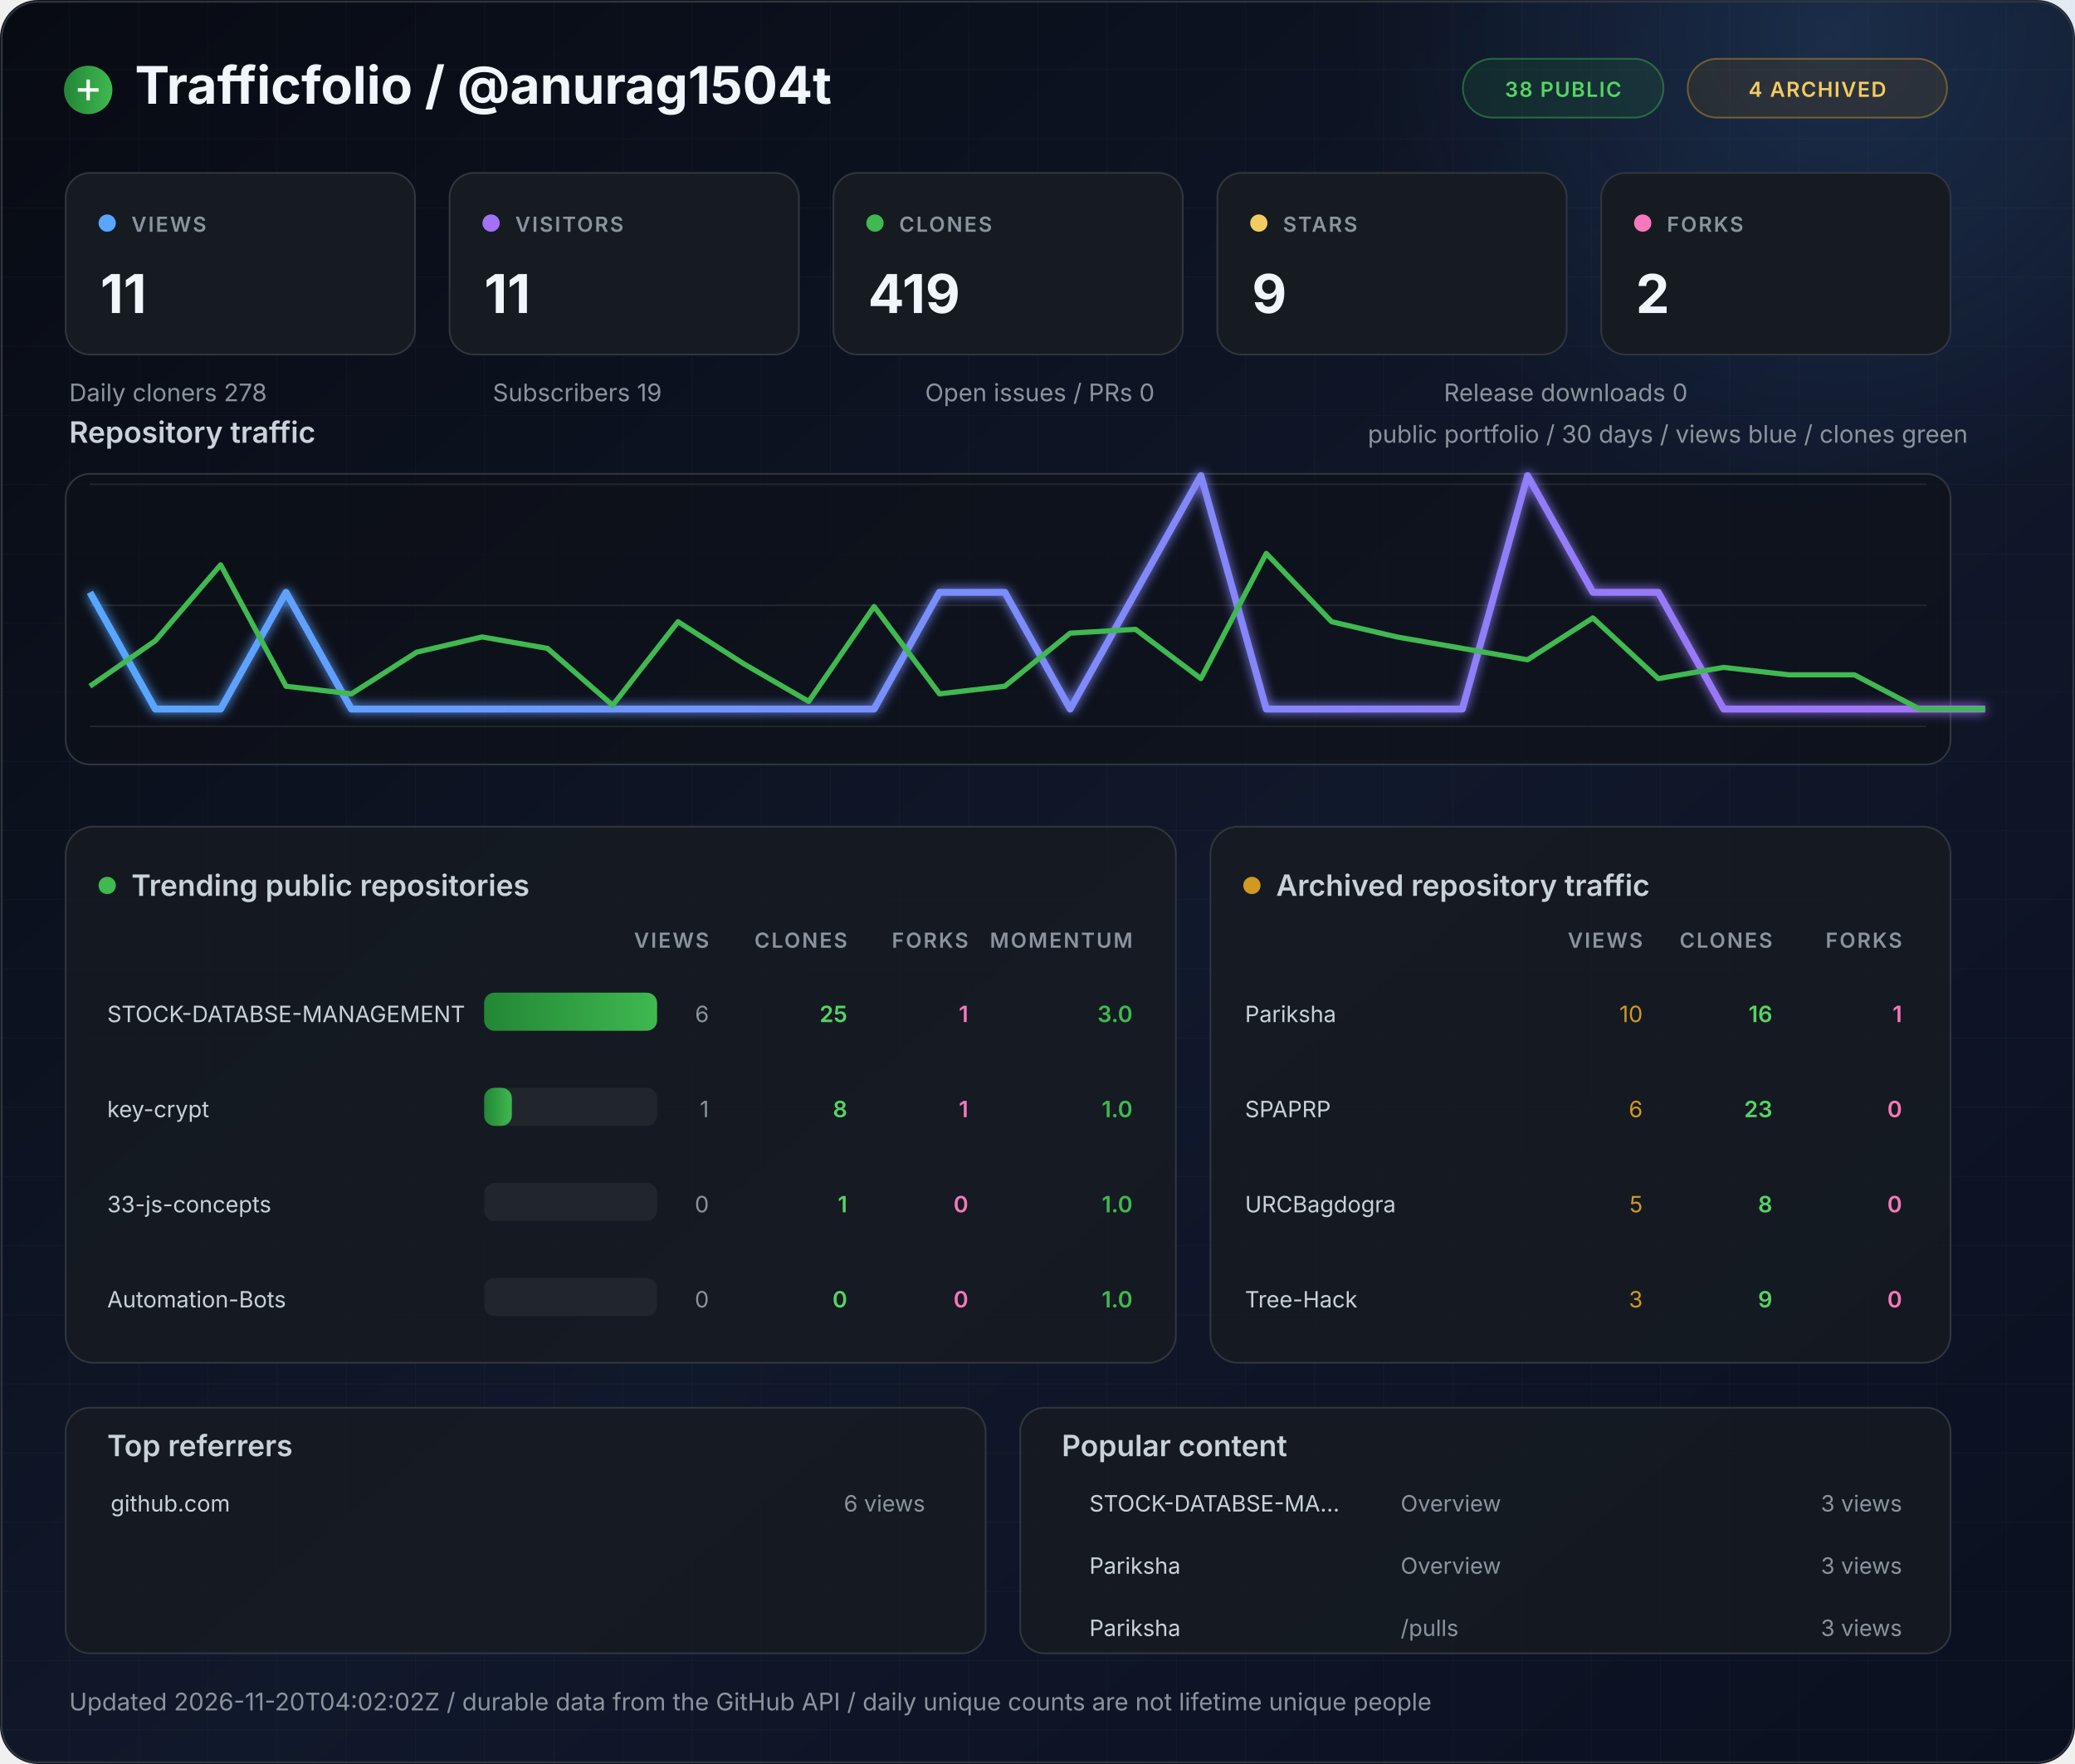
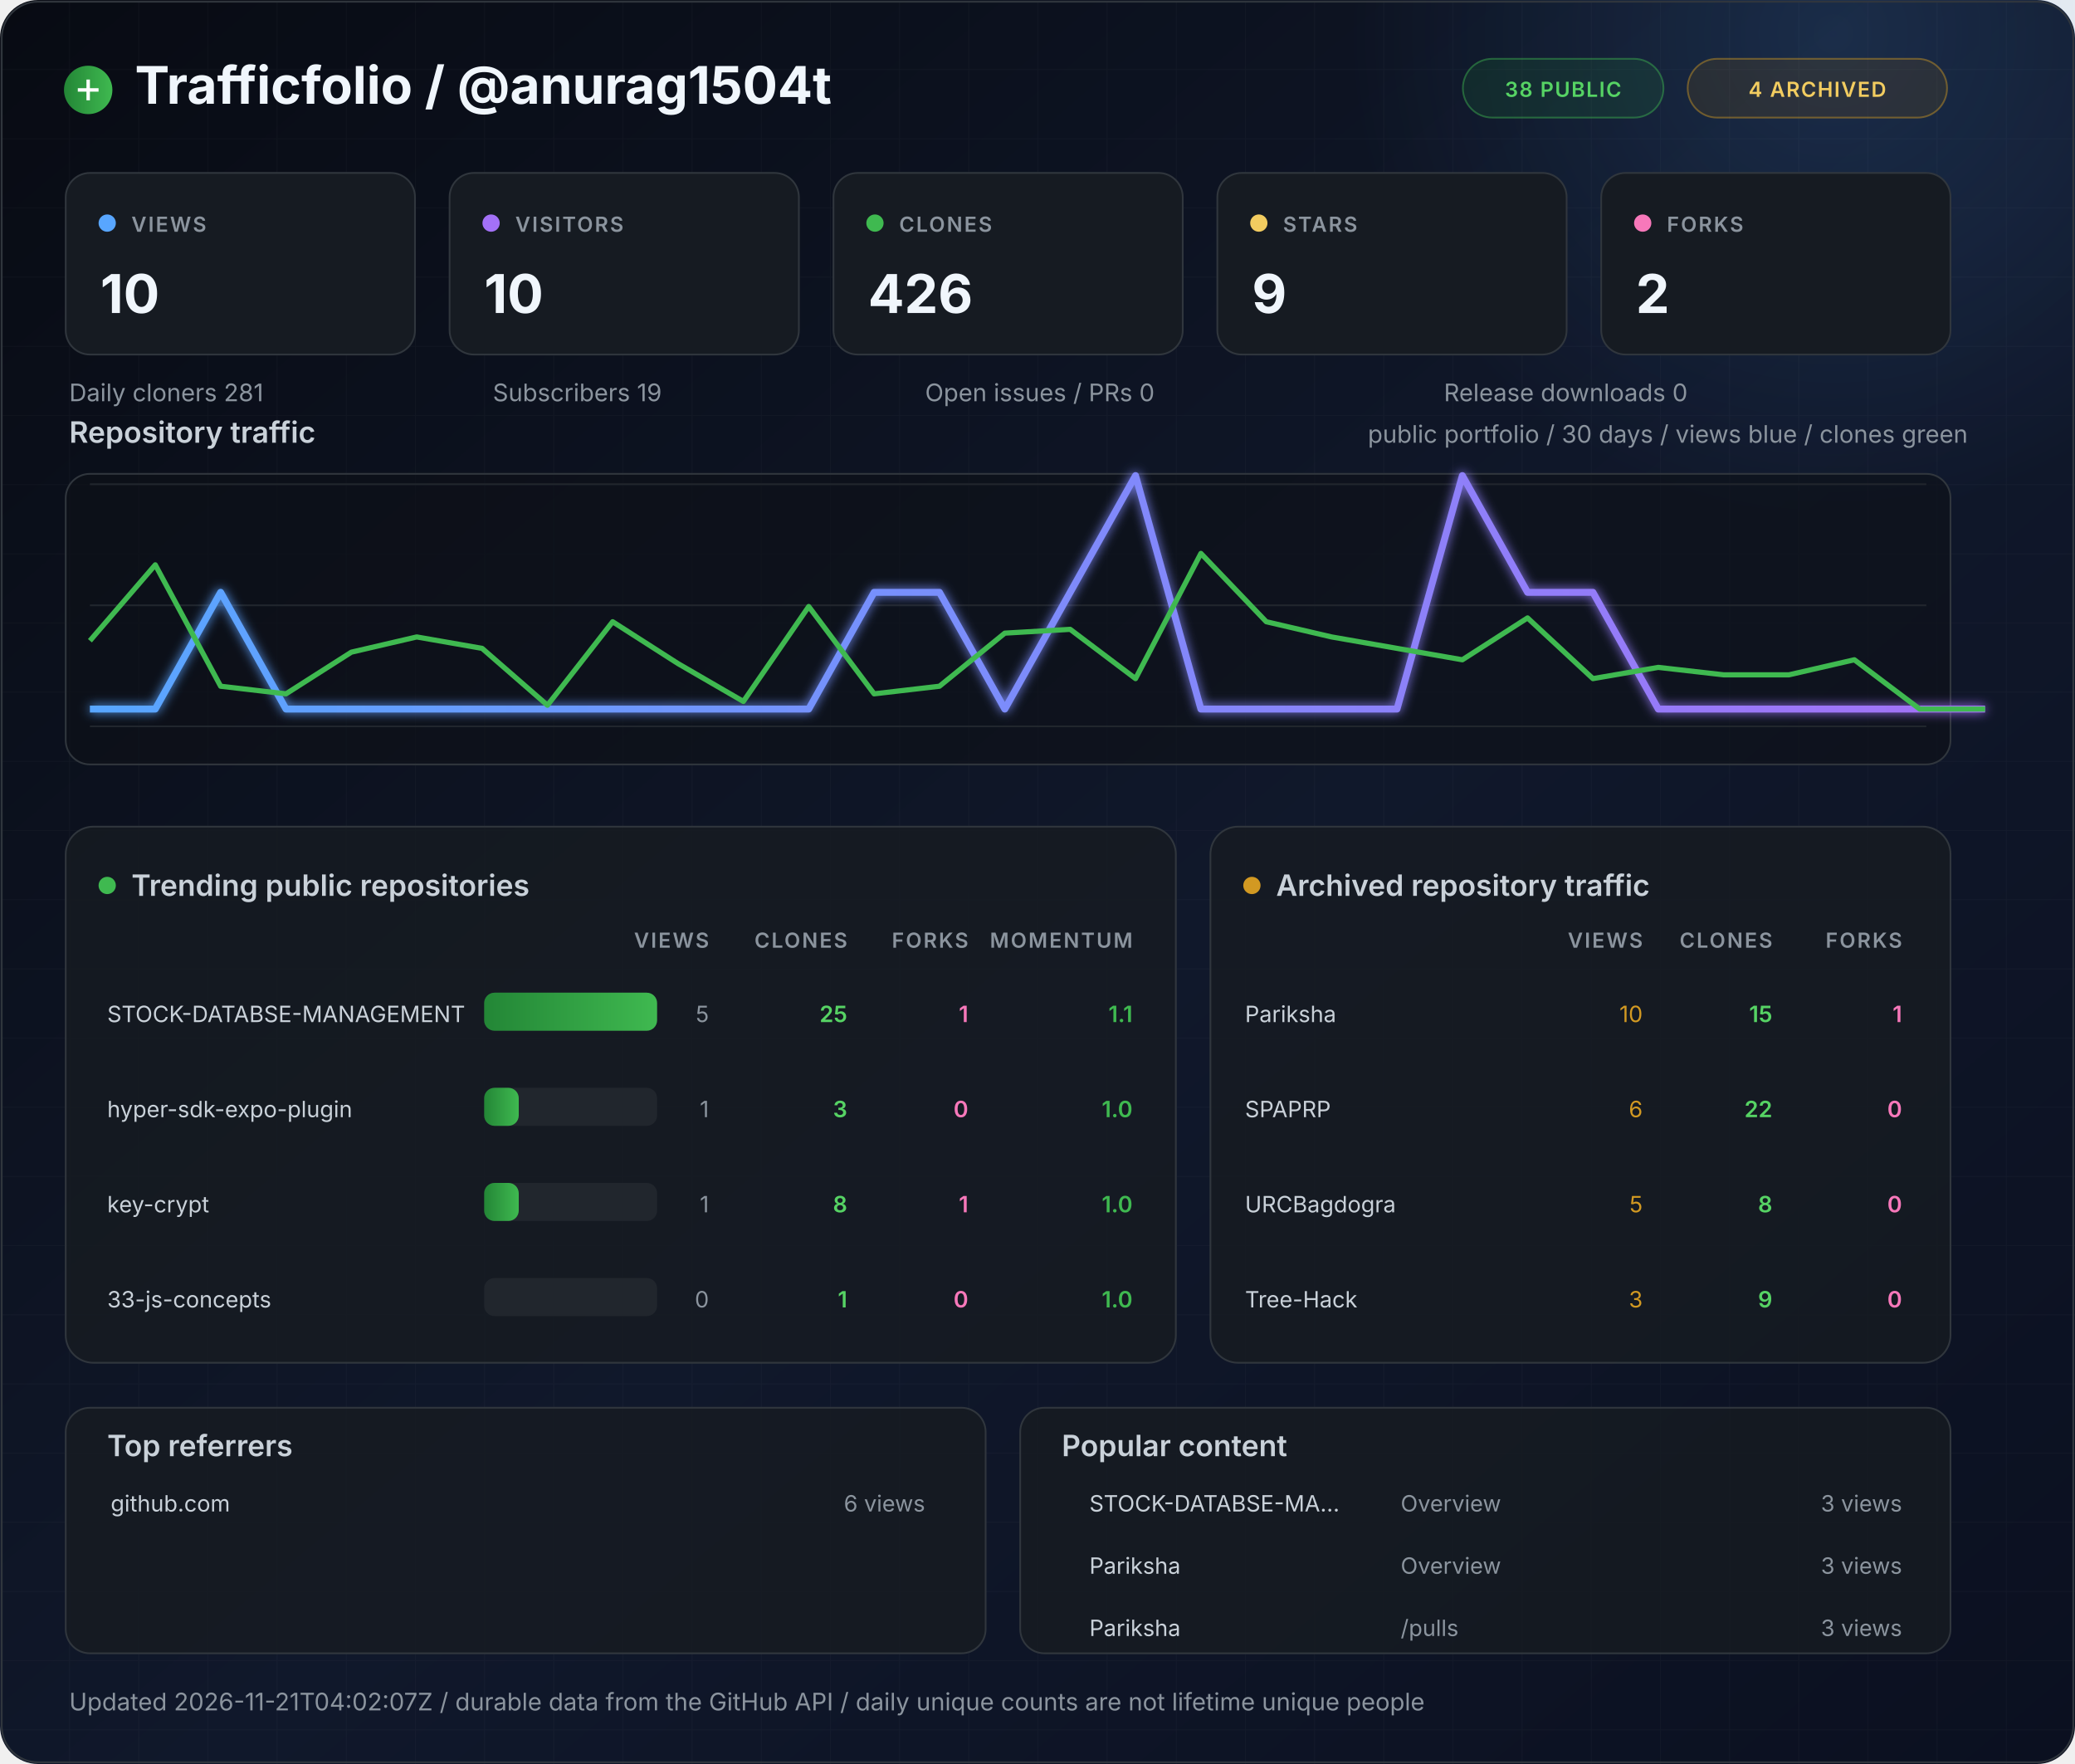
<svg xmlns="http://www.w3.org/2000/svg" width="1200" height="1020" viewBox="0 0 1200 1020" role="img" aria-label="Trafficfolio GitHub analytics dashboard for anurag1504t">
  <defs>
    <linearGradient id="bg" x1="0" y1="0" x2="1" y2="1">
      <stop stop-color="#080b13" />
      <stop offset=".55" stop-color="#10182b" />
      <stop offset="1" stop-color="#0b1020" />
    </linearGradient>
    <linearGradient id="line" x1="0" y1="0" x2="1" y2="0">
      <stop stop-color="#58a6ff" />
      <stop offset="1" stop-color="#a371f7" />
    </linearGradient>
    <linearGradient id="bar" x1="0" y1="0" x2="1" y2="0">
      <stop stop-color="#238636" />
      <stop offset="1" stop-color="#3fb950" />
    </linearGradient>
    <linearGradient id="archiveBar" x1="0" y1="0" x2="1" y2="0">
      <stop stop-color="#9e6a03" />
      <stop offset="1" stop-color="#f2cc60" />
    </linearGradient>
    <radialGradient id="ambient">
      <stop stop-color="#58a6ff" stop-opacity=".16" />
      <stop offset="1" stop-color="#58a6ff" stop-opacity="0" />
    </radialGradient>
    <pattern id="grid" width="40" height="40" patternUnits="userSpaceOnUse">
      <path d="M40 0H0V40" fill="none" stroke="#ffffff" stroke-opacity=".025" />
    </pattern>
    <filter id="glow">
      <feGaussianBlur stdDeviation="3" result="b" />
      <feMerge>
        <feMergeNode in="b" />
        <feMergeNode in="SourceGraphic" />
      </feMerge>
    </filter>
    <style>
    .title{font:750 30px -apple-system,BlinkMacSystemFont,"Segoe UI",sans-serif;fill:#f0f6fc}
    .subtitle{font:14px -apple-system,BlinkMacSystemFont,"Segoe UI",sans-serif;fill:#8b949e}
    .label{font:600 12px -apple-system,BlinkMacSystemFont,"Segoe UI",sans-serif;fill:#8b949e;letter-spacing:1px}
    .metric{font:700 31px -apple-system,BlinkMacSystemFont,"Segoe UI",sans-serif;fill:#f0f6fc}
    .section{font:600 17px -apple-system,BlinkMacSystemFont,"Segoe UI",sans-serif;fill:#c9d1d9}
    .repo,.value,.trend,.archive,.clone,.fork{font:13px -apple-system,BlinkMacSystemFont,"Segoe UI",sans-serif;fill:#c9d1d9}
    .value{fill:#8b949e} .trend{fill:#3fb950;font-weight:600} .archive{fill:#d29922}
    .clone{fill:#56d364;font-weight:600} .fork{fill:#f778ba;font-weight:600}
    .pill{font:600 12px -apple-system,BlinkMacSystemFont,"Segoe UI",sans-serif;letter-spacing:.7px}
  </style>
  </defs>
  <rect width="1200" height="1020" rx="22" fill="url(#bg)" />
  <rect width="1200" height="1020" rx="22" fill="url(#grid)" />
  <circle cx="1060" cy="20" r="280" fill="url(#ambient)" />
  <rect x="1" y="1" width="1198" height="1018" rx="21" fill="none" stroke="#30363d" />
  <circle cx="51" cy="52" r="14" fill="url(#bar)" />
  <path d="M45 52h12M51 46v12" stroke="#fff" stroke-width="2" />
  <text x="78" y="60" class="title">Trafficfolio / @anurag1504t</text>
  <rect x="846" y="34" width="116" height="34" rx="17" fill="#238636" fill-opacity=".16" stroke="#3fb950" stroke-opacity=".45" />
  <text x="904" y="56" text-anchor="middle" class="pill" fill="#56d364">38 PUBLIC</text>
  <rect x="976" y="34" width="150" height="34" rx="17" fill="#9e6a03" fill-opacity=".14" stroke="#d29922" stroke-opacity=".45" />
  <text x="1051" y="56" text-anchor="middle" class="pill" fill="#f2cc60">4 ARCHIVED</text>
  <rect x="38" y="100" width="202" height="105" rx="14" fill="#161b22" stroke="#30363d" />
  <circle cx="62" cy="129" r="5" fill="#58a6ff" />
  <text x="76" y="134" class="label">VIEWS</text>
-   <text x="58" y="181" class="metric">11</text>
+   <text x="58" y="181" class="metric">10</text>
  <rect x="260" y="100" width="202" height="105" rx="14" fill="#161b22" stroke="#30363d" />
  <circle cx="284" cy="129" r="5" fill="#a371f7" />
  <text x="298" y="134" class="label">VISITORS</text>
-   <text x="280" y="181" class="metric">11</text>
+   <text x="280" y="181" class="metric">10</text>
  <rect x="482" y="100" width="202" height="105" rx="14" fill="#161b22" stroke="#30363d" />
  <circle cx="506" cy="129" r="5" fill="#3fb950" />
  <text x="520" y="134" class="label">CLONES</text>
-   <text x="502" y="181" class="metric">419</text>
+   <text x="502" y="181" class="metric">426</text>
  <rect x="704" y="100" width="202" height="105" rx="14" fill="#161b22" stroke="#30363d" />
  <circle cx="728" cy="129" r="5" fill="#f2cc60" />
  <text x="742" y="134" class="label">STARS</text>
  <text x="724" y="181" class="metric">9</text>
  <rect x="926" y="100" width="202" height="105" rx="14" fill="#161b22" stroke="#30363d" />
  <circle cx="950" cy="129" r="5" fill="#f778ba" />
  <text x="964" y="134" class="label">FORKS</text>
  <text x="946" y="181" class="metric">2</text>
-   <text x="40" y="232" class="subtitle">Daily cloners 278</text>
+   <text x="40" y="232" class="subtitle">Daily cloners 281</text>
  <text x="285" y="232" class="subtitle">Subscribers 19</text>
  <text x="535" y="232" class="subtitle">Open issues / PRs 0</text>
  <text x="835" y="232" class="subtitle">Release downloads 0</text>
  <text x="40" y="256" class="section">Repository traffic</text>
  <text x="1138" y="256" text-anchor="end" class="subtitle">public portfolio / 30 days / views blue / clones green</text>
  <rect x="38" y="274" width="1090" height="168" rx="14" fill="#0d1117" fill-opacity=".62" stroke="#30363d" />
  <line x1="52" y1="420" x2="1114" y2="420" stroke="#21262d" />
  <line x1="52" y1="350" x2="1114" y2="350" stroke="#21262d" />
  <line x1="52" y1="280" x2="1114" y2="280" stroke="#21262d" />
-   <polyline points="52.0,342.5 89.8,410.0 127.6,410.0 165.4,342.5 203.2,410.0 241.0,410.0 278.8,410.0 316.6,410.0 354.3,410.0 392.1,410.0 429.9,410.0 467.7,410.0 505.5,410.0 543.3,342.5 581.1,342.5 618.9,410.0 656.7,342.5 694.5,275.0 732.3,410.0 770.1,410.0 807.9,410.0 845.7,410.0 883.4,275.0 921.2,342.5 959.0,342.5 996.8,410.0 1034.6,410.0 1072.4,410.0 1110.2,410.0 1148.0,410.0" fill="none" stroke="url(#line)" stroke-width="4" stroke-linejoin="round" filter="url(#glow)" />
-   <polyline points="52.0,396.8 89.8,370.5 127.6,326.6 165.4,396.8 203.2,401.2 241.0,377.1 278.8,368.3 316.6,374.9 354.3,407.8 392.1,359.5 429.9,383.7 467.7,405.6 505.5,350.7 543.3,401.2 581.1,396.8 618.9,366.1 656.7,363.9 694.5,392.4 732.3,320.0 770.1,359.5 807.9,368.3 845.7,374.9 883.4,381.5 921.2,357.3 959.0,392.4 996.8,385.9 1034.6,390.2 1072.4,390.2 1110.2,410.0 1148.0,410.0" fill="none" stroke="#3fb950" stroke-width="3" stroke-linejoin="round" />
+   <polyline points="52.0,410.0 89.8,410.0 127.6,342.5 165.4,410.0 203.2,410.0 241.0,410.0 278.8,410.0 316.6,410.0 354.3,410.0 392.1,410.0 429.9,410.0 467.7,410.0 505.5,342.5 543.3,342.5 581.1,410.0 618.9,342.5 656.7,275.0 694.5,410.0 732.3,410.0 770.1,410.0 807.9,410.0 845.7,275.0 883.4,342.5 921.2,342.5 959.0,410.0 996.8,410.0 1034.6,410.0 1072.4,410.0 1110.2,410.0 1148.0,410.0" fill="none" stroke="url(#line)" stroke-width="4" stroke-linejoin="round" filter="url(#glow)" />
+   <polyline points="52.0,370.5 89.8,326.6 127.6,396.8 165.4,401.2 203.2,377.1 241.0,368.3 278.8,374.9 316.6,407.8 354.3,359.5 392.1,383.7 429.9,405.6 467.7,350.7 505.5,401.2 543.3,396.8 581.1,366.1 618.9,363.9 656.7,392.4 694.5,320.0 732.3,359.5 770.1,368.3 807.9,374.9 845.7,381.5 883.4,357.3 921.2,392.4 959.0,385.9 996.8,390.2 1034.6,390.2 1072.4,381.5 1110.2,410.0 1148.0,410.0" fill="none" stroke="#3fb950" stroke-width="3" stroke-linejoin="round" />
  <rect x="38" y="478" width="642" height="310" rx="16" fill="#161b22" fill-opacity=".82" stroke="#30363d" />
  <circle cx="62" cy="512" r="5" fill="#3fb950" />
  <text x="76" y="518" class="section">Trending public repositories</text>
  <text x="410" y="548" text-anchor="end" class="label">VIEWS</text>
  <text x="490" y="548" text-anchor="end" class="label">CLONES</text>
  <text x="560" y="548" text-anchor="end" class="label">FORKS</text>
  <text x="655" y="548" text-anchor="end" class="label">MOMENTUM</text>
  <text x="62" y="591" class="repo">STOCK-DATABSE-MANAGEMENT</text>
  <rect x="280" y="574" width="100" height="22" rx="6" fill="#21262d" />
  <rect x="280" y="574" width="100" height="22" rx="6" fill="url(#bar)" />
-   <text x="410" y="591" text-anchor="end" class="value">6</text>
+   <text x="410" y="591" text-anchor="end" class="value">5</text>
  <text x="490" y="591" text-anchor="end" class="clone">25</text>
  <text x="560" y="591" text-anchor="end" class="fork">1</text>
-   <text x="655" y="591" text-anchor="end" class="trend">3.0</text>
-   <text x="62" y="646" class="repo">key-crypt</text>
+   <text x="655" y="591" text-anchor="end" class="trend">1.1</text>
+   <text x="62" y="646" class="repo">hyper-sdk-expo-plugin</text>
  <rect x="280" y="629" width="100" height="22" rx="6" fill="#21262d" />
-   <rect x="280" y="629" width="16" height="22" rx="6" fill="url(#bar)" />
+   <rect x="280" y="629" width="20" height="22" rx="6" fill="url(#bar)" />
  <text x="410" y="646" text-anchor="end" class="value">1</text>
-   <text x="490" y="646" text-anchor="end" class="clone">8</text>
-   <text x="560" y="646" text-anchor="end" class="fork">1</text>
+   <text x="490" y="646" text-anchor="end" class="clone">3</text>
+   <text x="560" y="646" text-anchor="end" class="fork">0</text>
  <text x="655" y="646" text-anchor="end" class="trend">1.0</text>
-   <text x="62" y="701" class="repo">33-js-concepts</text>
+   <text x="62" y="701" class="repo">key-crypt</text>
  <rect x="280" y="684" width="100" height="22" rx="6" fill="#21262d" />
-   <rect x="280" y="684" width="0" height="22" rx="6" fill="url(#bar)" />
-   <text x="410" y="701" text-anchor="end" class="value">0</text>
-   <text x="490" y="701" text-anchor="end" class="clone">1</text>
-   <text x="560" y="701" text-anchor="end" class="fork">0</text>
+   <rect x="280" y="684" width="20" height="22" rx="6" fill="url(#bar)" />
+   <text x="410" y="701" text-anchor="end" class="value">1</text>
+   <text x="490" y="701" text-anchor="end" class="clone">8</text>
+   <text x="560" y="701" text-anchor="end" class="fork">1</text>
  <text x="655" y="701" text-anchor="end" class="trend">1.0</text>
-   <text x="62" y="756" class="repo">Automation-Bots</text>
+   <text x="62" y="756" class="repo">33-js-concepts</text>
  <rect x="280" y="739" width="100" height="22" rx="6" fill="#21262d" />
  <rect x="280" y="739" width="0" height="22" rx="6" fill="url(#bar)" />
  <text x="410" y="756" text-anchor="end" class="value">0</text>
-   <text x="490" y="756" text-anchor="end" class="clone">0</text>
+   <text x="490" y="756" text-anchor="end" class="clone">1</text>
  <text x="560" y="756" text-anchor="end" class="fork">0</text>
  <text x="655" y="756" text-anchor="end" class="trend">1.0</text>
  <rect x="700" y="478" width="428" height="310" rx="16" fill="#161b22" fill-opacity=".82" stroke="#30363d" />
  <circle cx="724" cy="512" r="5" fill="#d29922" />
  <text x="738" y="518" class="section">Archived repository traffic</text>
  <text x="950" y="548" text-anchor="end" class="label">VIEWS</text>
  <text x="1025" y="548" text-anchor="end" class="label">CLONES</text>
  <text x="1100" y="548" text-anchor="end" class="label">FORKS</text>
  <text x="720" y="591" class="repo">Pariksha</text>
  <text x="950" y="591" text-anchor="end" class="archive">10</text>
-   <text x="1025" y="591" text-anchor="end" class="clone">16</text>
+   <text x="1025" y="591" text-anchor="end" class="clone">15</text>
  <text x="1100" y="591" text-anchor="end" class="fork">1</text>
  <text x="720" y="646" class="repo">SPAPRP</text>
  <text x="950" y="646" text-anchor="end" class="archive">6</text>
-   <text x="1025" y="646" text-anchor="end" class="clone">23</text>
+   <text x="1025" y="646" text-anchor="end" class="clone">22</text>
  <text x="1100" y="646" text-anchor="end" class="fork">0</text>
  <text x="720" y="701" class="repo">URCBagdogra</text>
  <text x="950" y="701" text-anchor="end" class="archive">5</text>
  <text x="1025" y="701" text-anchor="end" class="clone">8</text>
  <text x="1100" y="701" text-anchor="end" class="fork">0</text>
  <text x="720" y="756" class="repo">Tree-Hack</text>
  <text x="950" y="756" text-anchor="end" class="archive">3</text>
  <text x="1025" y="756" text-anchor="end" class="clone">9</text>
  <text x="1100" y="756" text-anchor="end" class="fork">0</text>
  <rect x="38" y="814" width="532" height="142" rx="14" fill="#161b22" fill-opacity=".82" stroke="#30363d" />
  <text x="62" y="842" class="section">Top referrers</text>
  <text x="64" y="874" class="repo">github.com</text>
  <text x="535" y="874" text-anchor="end" class="value">6 views</text>
  <rect x="590" y="814" width="538" height="142" rx="14" fill="#161b22" fill-opacity=".82" stroke="#30363d" />
  <text x="614" y="842" class="section">Popular content</text>
  <text x="630" y="874" class="repo">STOCK-DATABSE-MA...</text>
  <text x="810" y="874" class="value">Overview</text>
  <text x="1100" y="874" text-anchor="end" class="value">3 views</text>
  <text x="630" y="910" class="repo">Pariksha</text>
  <text x="810" y="910" class="value">Overview</text>
  <text x="1100" y="910" text-anchor="end" class="value">3 views</text>
  <text x="630" y="946" class="repo">Pariksha</text>
  <text x="810" y="946" class="value">/pulls</text>
  <text x="1100" y="946" text-anchor="end" class="value">3 views</text>
-   <text x="40" y="989" class="subtitle">Updated 2026-11-20T04:02:02Z / durable data from the GitHub API / daily unique counts are not lifetime unique people</text>
+   <text x="40" y="989" class="subtitle">Updated 2026-11-21T04:02:07Z / durable data from the GitHub API / daily unique counts are not lifetime unique people</text>
</svg>
